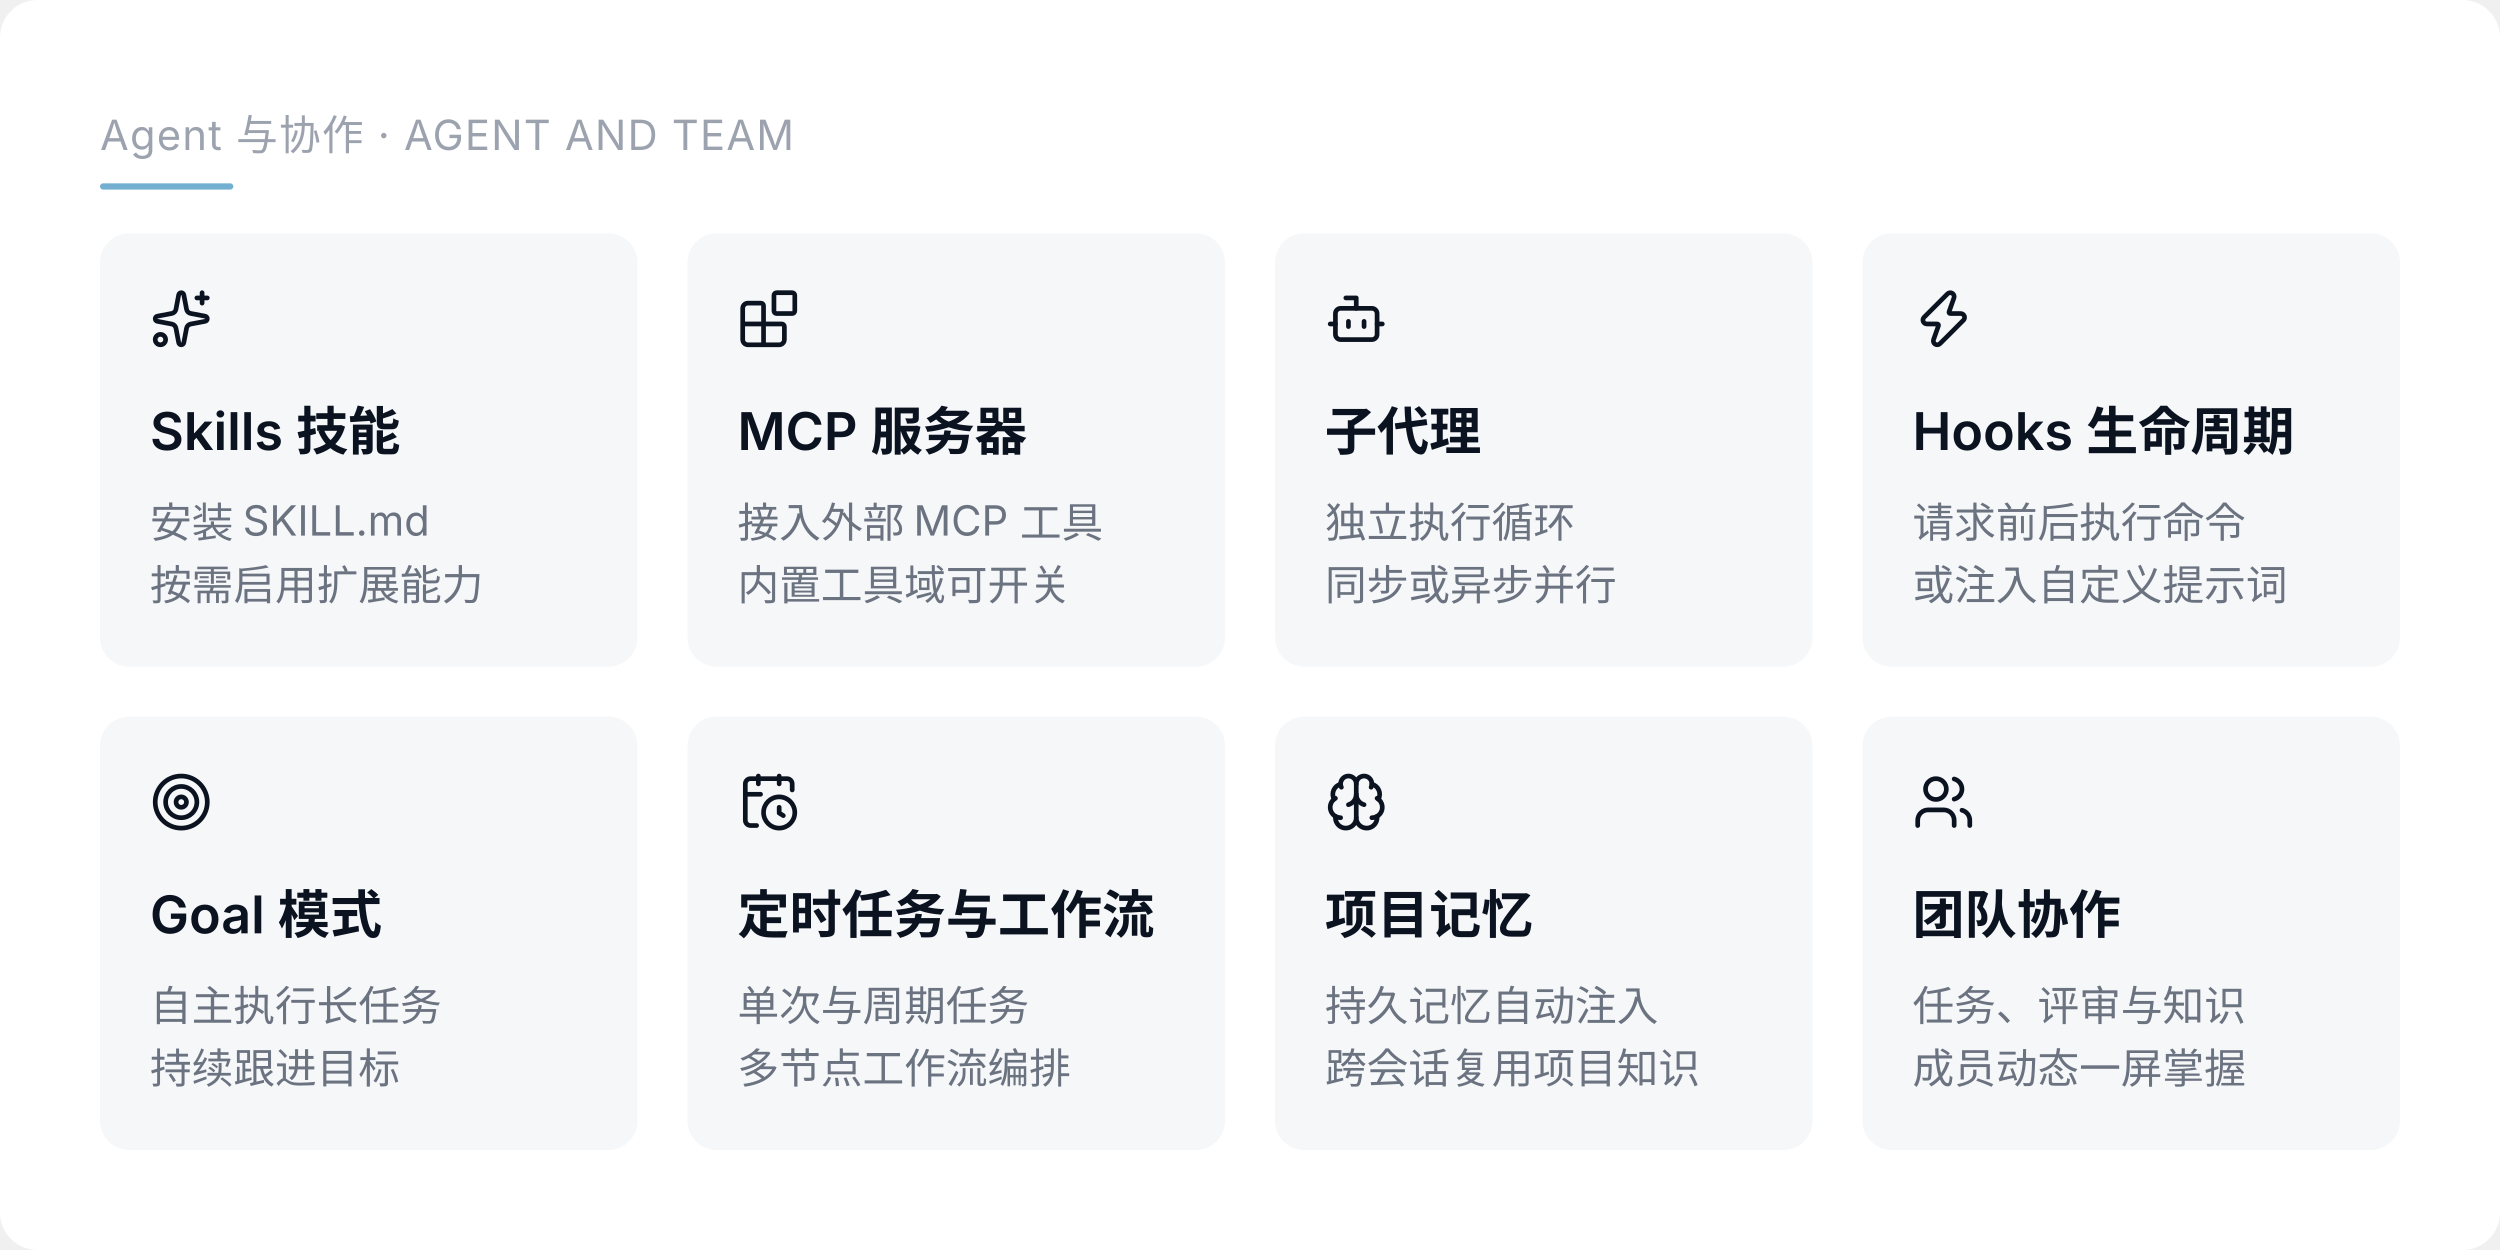
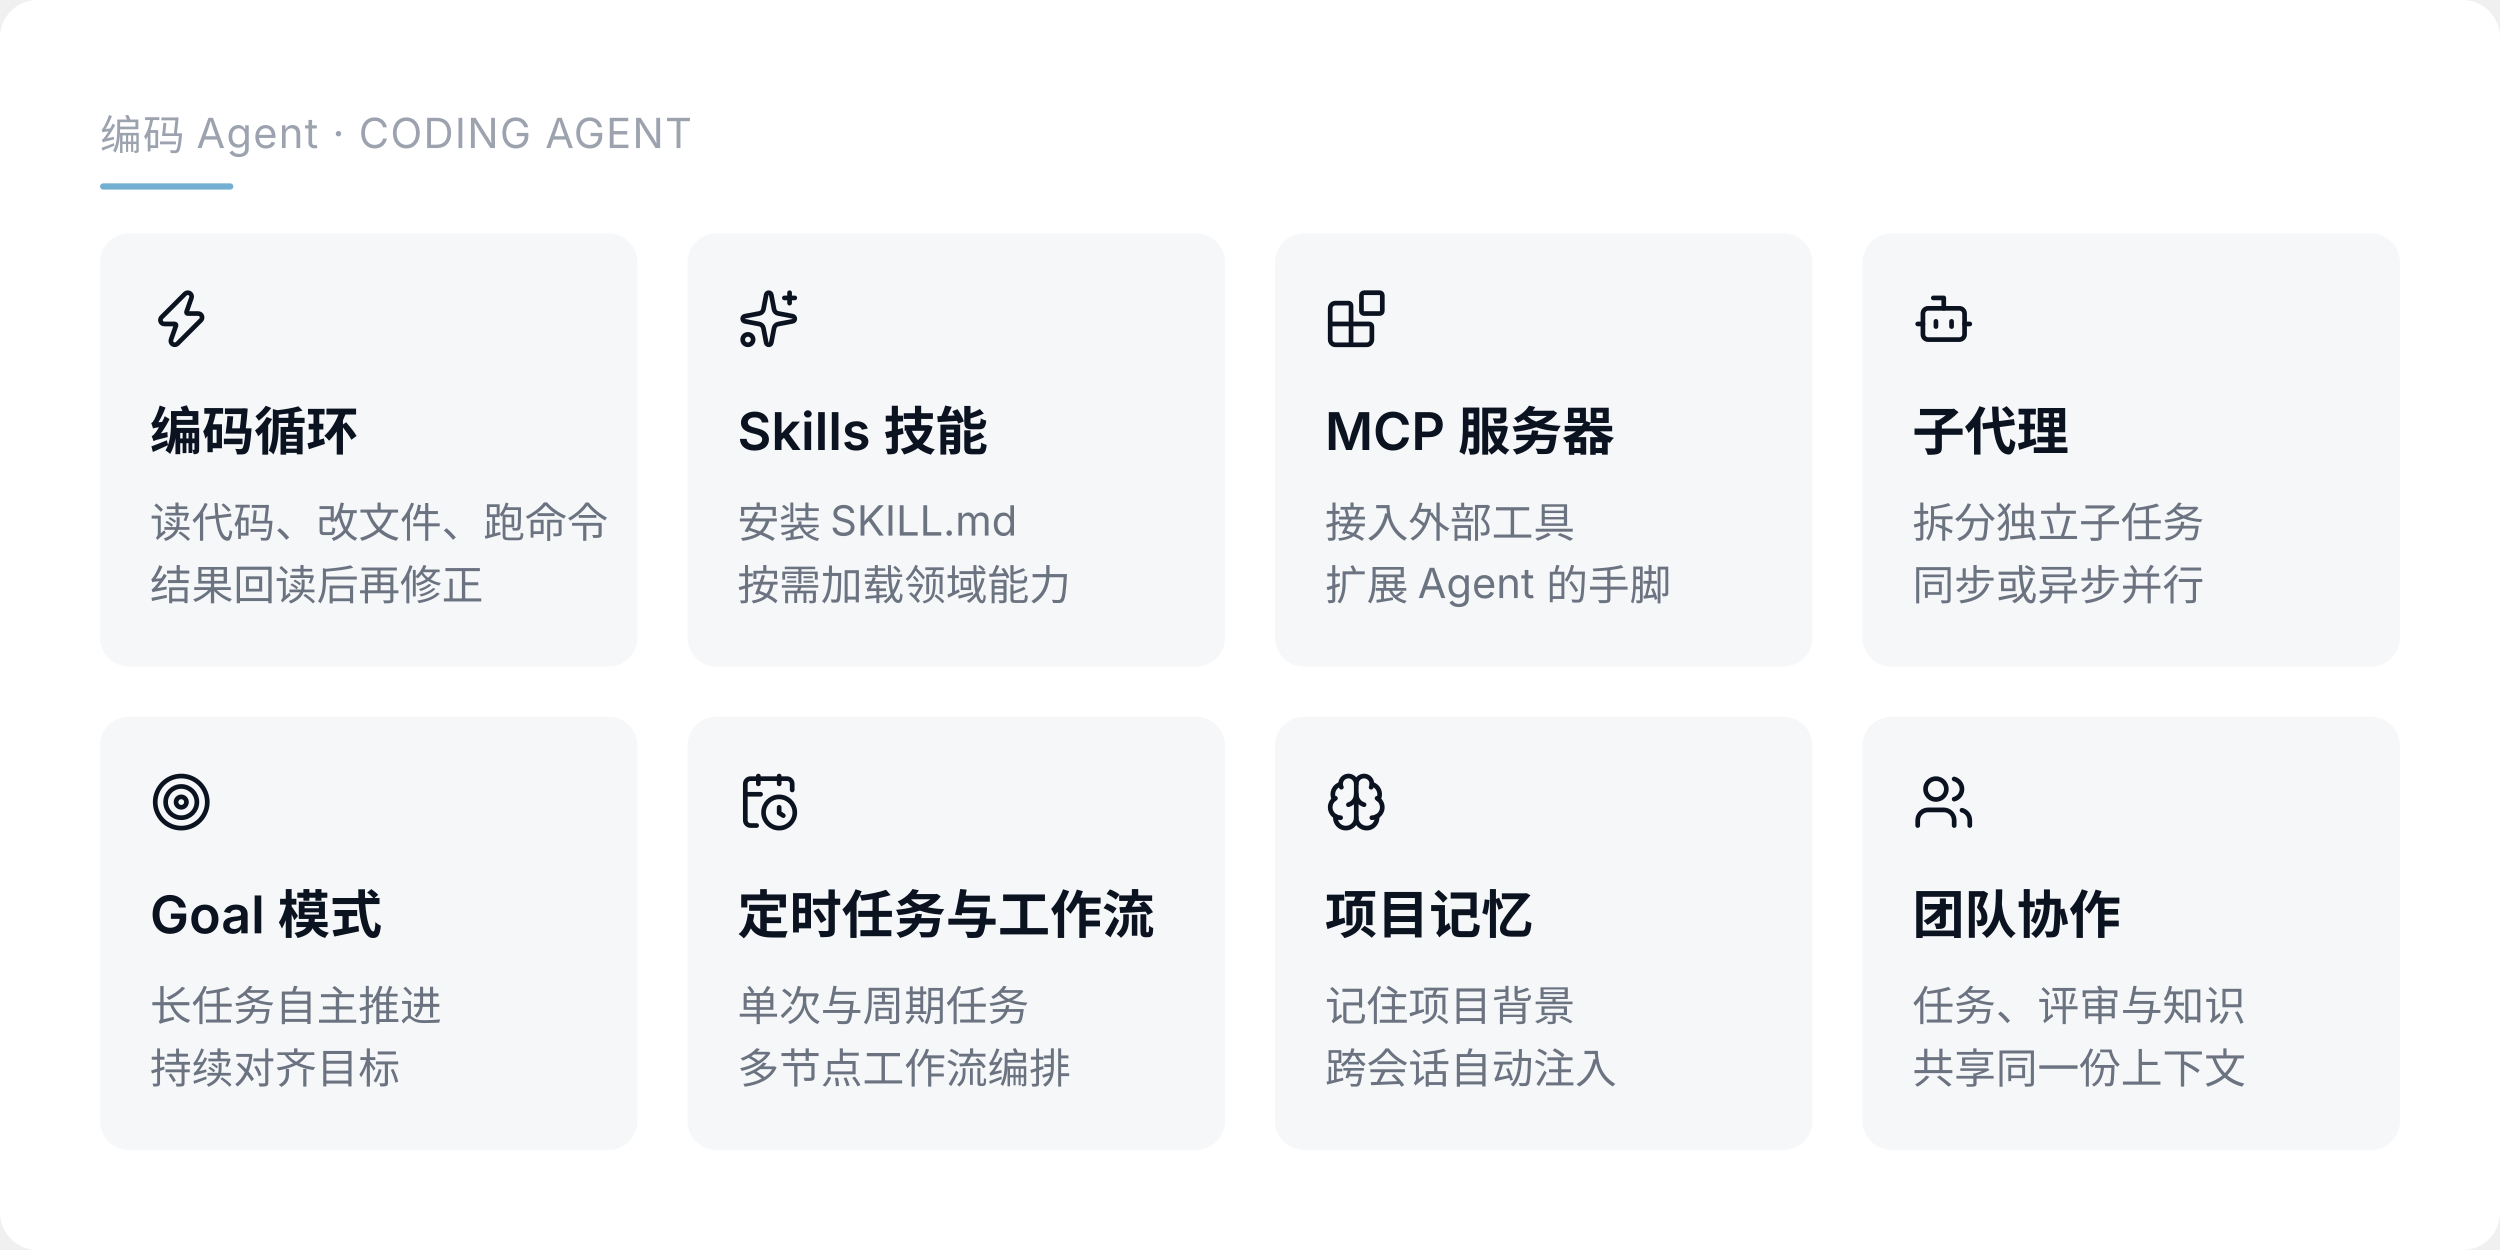
<svg xmlns="http://www.w3.org/2000/svg" width="1200" height="600" viewBox="0 0 1200 600" role="img" aria-labelledby="t d">
  <rect width="1200" height="600" rx="18" fill="#FFFFFF" />
-   <text x="48" y="72" font-family="-apple-system, BlinkMacSystemFont, 'Segoe UI', 'PingFang SC', 'Microsoft YaHei', sans-serif" font-size="20" letter-spacing="0.6" fill="#9CA3AF">Agent 与协作 · AGENT AND TEAM</text>
+   <text x="48" y="72" font-family="-apple-system, BlinkMacSystemFont, 'Segoe UI', 'PingFang SC', 'Microsoft YaHei', sans-serif" font-size="20" letter-spacing="0.6" fill="#9CA3AF">编码 Agent · CODING AGENT</text>
  <rect x="48" y="88" width="64" height="3" rx="1.5" fill="#73AFD1" />
  <rect x="48" y="112" width="258" height="208" rx="14" fill="#F5F7F9" />
  <g transform="translate(72.0 138) scale(1.25)" fill="none" stroke="#0B1220" stroke-width="1.8" stroke-linecap="round" stroke-linejoin="round">
+     <path d="M15.914 4a1.5 1.5 0 00-2.474-1.561l-9 9A1.5 1.5 0 005.5 14h4.002a.5.5 0 01.471.666L8.086 20a1.5 1.5 0 002.475 1.56l9-9A1.5 1.5 0 0018.5 10h-3.997a.5.5 0 01-.472-.667z" />
+   </g>
+   <text x="72" y="216" font-family="-apple-system, BlinkMacSystemFont, 'Segoe UI', 'PingFang SC', 'Microsoft YaHei', sans-serif" font-size="25" font-weight="600" fill="#0B1220">编码循环</text>
+   <text x="72" y="258" font-family="-apple-system, BlinkMacSystemFont, 'Segoe UI', 'PingFang SC', 'Microsoft YaHei', sans-serif" font-size="20" fill="#6B7280">读代码、改文件、跑命令</text>
+   <text x="72" y="288" font-family="-apple-system, BlinkMacSystemFont, 'Segoe UI', 'PingFang SC', 'Microsoft YaHei', sans-serif" font-size="20" fill="#6B7280">结果回读后再修正</text>
+   <rect x="330" y="112" width="258" height="208" rx="14" fill="#F5F7F9" />
+   <g transform="translate(354.0 138) scale(1.25)" fill="none" stroke="#0B1220" stroke-width="1.8" stroke-linecap="round" stroke-linejoin="round">
    <path d="M11.017 2.814a1 1 0 0 1 1.966 0l1.051 5.558a2 2 0 0 0 1.594 1.594l5.558 1.051a1 1 0 0 1 0 1.966l-5.558 1.051a2 2 0 0 0-1.594 1.594l-1.051 5.558a1 1 0 0 1-1.966 0l-1.051-5.558a2 2 0 0 0-1.594-1.594l-5.558-1.051a1 1 0 0 1 0-1.966l5.558-1.051a2 2 0 0 0 1.594-1.594z" />
    <path d="M20 2v4" />
    <path d="M22 4h-4" />
    <circle cx="4" cy="20" r="2" />
  </g>
-   <text x="72" y="216" font-family="-apple-system, BlinkMacSystemFont, 'Segoe UI', 'PingFang SC', 'Microsoft YaHei', sans-serif" font-size="25" font-weight="600" fill="#0B1220">Skills 技能</text>
-   <text x="72" y="258" font-family="-apple-system, BlinkMacSystemFont, 'Segoe UI', 'PingFang SC', 'Microsoft YaHei', sans-serif" font-size="20" fill="#6B7280">安装 SKILL.md</text>
-   <text x="72" y="288" font-family="-apple-system, BlinkMacSystemFont, 'Segoe UI', 'PingFang SC', 'Microsoft YaHei', sans-serif" font-size="20" fill="#6B7280">按需启用扩展能力</text>
-   <rect x="330" y="112" width="258" height="208" rx="14" fill="#F5F7F9" />
-   <g transform="translate(354.0 138) scale(1.25)" fill="none" stroke="#0B1220" stroke-width="1.8" stroke-linecap="round" stroke-linejoin="round">
+   <text x="354" y="216" font-family="-apple-system, BlinkMacSystemFont, 'Segoe UI', 'PingFang SC', 'Microsoft YaHei', sans-serif" font-size="25" font-weight="600" fill="#0B1220">Skills 技能</text>
+   <text x="354" y="258" font-family="-apple-system, BlinkMacSystemFont, 'Segoe UI', 'PingFang SC', 'Microsoft YaHei', sans-serif" font-size="20" fill="#6B7280">安装 SKILL.md</text>
+   <text x="354" y="288" font-family="-apple-system, BlinkMacSystemFont, 'Segoe UI', 'PingFang SC', 'Microsoft YaHei', sans-serif" font-size="20" fill="#6B7280">按需加载领域能力</text>
+   <rect x="612" y="112" width="258" height="208" rx="14" fill="#F5F7F9" />
+   <g transform="translate(636.0 138) scale(1.25)" fill="none" stroke="#0B1220" stroke-width="1.8" stroke-linecap="round" stroke-linejoin="round">
    <path d="M10 22V7a1 1 0 0 0-1-1H4a2 2 0 0 0-2 2v12a2 2 0 0 0 2 2h12a2 2 0 0 0 2-2v-5a1 1 0 0 0-1-1H2" />
    <rect x="14" y="2" width="8" height="8" rx="1" />
  </g>
-   <text x="354" y="216" font-family="-apple-system, BlinkMacSystemFont, 'Segoe UI', 'PingFang SC', 'Microsoft YaHei', sans-serif" font-size="25" font-weight="600" fill="#0B1220">MCP 服务器</text>
-   <text x="354" y="258" font-family="-apple-system, BlinkMacSystemFont, 'Segoe UI', 'PingFang SC', 'Microsoft YaHei', sans-serif" font-size="20" fill="#6B7280">接入外部 MCP 工具</text>
-   <text x="354" y="288" font-family="-apple-system, BlinkMacSystemFont, 'Segoe UI', 'PingFang SC', 'Microsoft YaHei', sans-serif" font-size="20" fill="#6B7280">内置工具域可开关</text>
-   <rect x="612" y="112" width="258" height="208" rx="14" fill="#F5F7F9" />
-   <g transform="translate(636.0 138) scale(1.25)" fill="none" stroke="#0B1220" stroke-width="1.8" stroke-linecap="round" stroke-linejoin="round">
+   <text x="636" y="216" font-family="-apple-system, BlinkMacSystemFont, 'Segoe UI', 'PingFang SC', 'Microsoft YaHei', sans-serif" font-size="25" font-weight="600" fill="#0B1220">MCP 服务器</text>
+   <text x="636" y="258" font-family="-apple-system, BlinkMacSystemFont, 'Segoe UI', 'PingFang SC', 'Microsoft YaHei', sans-serif" font-size="20" fill="#6B7280">接入外部工具</text>
+   <text x="636" y="288" font-family="-apple-system, BlinkMacSystemFont, 'Segoe UI', 'PingFang SC', 'Microsoft YaHei', sans-serif" font-size="20" fill="#6B7280">扩展 Agent 的手脚</text>
+   <rect x="894" y="112" width="258" height="208" rx="14" fill="#F5F7F9" />
+   <g transform="translate(918.0 138) scale(1.25)" fill="none" stroke="#0B1220" stroke-width="1.8" stroke-linecap="round" stroke-linejoin="round">
    <path d="M12 8V4H8" />
    <rect width="16" height="12" x="4" y="8" rx="2" />
    <path d="M2 14h2" />
    <path d="M20 14h2" />
    <path d="M15 13v2" />
    <path d="M9 13v2" />
  </g>
-   <text x="636" y="216" font-family="-apple-system, BlinkMacSystemFont, 'Segoe UI', 'PingFang SC', 'Microsoft YaHei', sans-serif" font-size="25" font-weight="600" fill="#0B1220">子代理</text>
-   <text x="636" y="258" font-family="-apple-system, BlinkMacSystemFont, 'Segoe UI', 'PingFang SC', 'Microsoft YaHei', sans-serif" font-size="20" fill="#6B7280">独立执行循环</text>
-   <text x="636" y="288" font-family="-apple-system, BlinkMacSystemFont, 'Segoe UI', 'PingFang SC', 'Microsoft YaHei', sans-serif" font-size="20" fill="#6B7280">同步或异步并行</text>
-   <rect x="894" y="112" width="258" height="208" rx="14" fill="#F5F7F9" />
-   <g transform="translate(918.0 138) scale(1.25)" fill="none" stroke="#0B1220" stroke-width="1.8" stroke-linecap="round" stroke-linejoin="round">
-     <path d="M15.914 4a1.5 1.5 0 00-2.474-1.561l-9 9A1.5 1.5 0 005.5 14h4.002a.5.5 0 01.471.666L8.086 20a1.5 1.5 0 002.475 1.56l9-9A1.5 1.5 0 0018.5 10h-3.997a.5.5 0 01-.472-.667z" />
-   </g>
-   <text x="918" y="216" font-family="-apple-system, BlinkMacSystemFont, 'Segoe UI', 'PingFang SC', 'Microsoft YaHei', sans-serif" font-size="25" font-weight="600" fill="#0B1220">Hooks 生命周期</text>
-   <text x="918" y="258" font-family="-apple-system, BlinkMacSystemFont, 'Segoe UI', 'PingFang SC', 'Microsoft YaHei', sans-serif" font-size="20" fill="#6B7280">请求前后执行命令</text>
-   <text x="918" y="288" font-family="-apple-system, BlinkMacSystemFont, 'Segoe UI', 'PingFang SC', 'Microsoft YaHei', sans-serif" font-size="20" fill="#6B7280">或注入自定义提示词</text>
+   <text x="918" y="216" font-family="-apple-system, BlinkMacSystemFont, 'Segoe UI', 'PingFang SC', 'Microsoft YaHei', sans-serif" font-size="25" font-weight="600" fill="#0B1220">子代理</text>
+   <text x="918" y="258" font-family="-apple-system, BlinkMacSystemFont, 'Segoe UI', 'PingFang SC', 'Microsoft YaHei', sans-serif" font-size="20" fill="#6B7280">拆分独立子任务</text>
+   <text x="918" y="288" font-family="-apple-system, BlinkMacSystemFont, 'Segoe UI', 'PingFang SC', 'Microsoft YaHei', sans-serif" font-size="20" fill="#6B7280">同步或异步并行</text>
  <rect x="48" y="344" width="258" height="208" rx="14" fill="#F5F7F9" />
  <g transform="translate(72.0 370) scale(1.25)" fill="none" stroke="#0B1220" stroke-width="1.8" stroke-linecap="round" stroke-linejoin="round">
    <circle cx="12" cy="12" r="10" />
    <circle cx="12" cy="12" r="6" />
    <circle cx="12" cy="12" r="2" />
  </g>
  <text x="72" y="448" font-family="-apple-system, BlinkMacSystemFont, 'Segoe UI', 'PingFang SC', 'Microsoft YaHei', sans-serif" font-size="25" font-weight="600" fill="#0B1220">Goal 模式</text>
-   <text x="72" y="490" font-family="-apple-system, BlinkMacSystemFont, 'Segoe UI', 'PingFang SC', 'Microsoft YaHei', sans-serif" font-size="20" fill="#6B7280">自主执行长任务</text>
-   <text x="72" y="520" font-family="-apple-system, BlinkMacSystemFont, 'Segoe UI', 'PingFang SC', 'Microsoft YaHei', sans-serif" font-size="20" fill="#6B7280">持续跟进目标</text>
+   <text x="72" y="490" font-family="-apple-system, BlinkMacSystemFont, 'Segoe UI', 'PingFang SC', 'Microsoft YaHei', sans-serif" font-size="20" fill="#6B7280">长任务自主推进</text>
+   <text x="72" y="520" font-family="-apple-system, BlinkMacSystemFont, 'Segoe UI', 'PingFang SC', 'Microsoft YaHei', sans-serif" font-size="20" fill="#6B7280">持续对齐目标</text>
  <rect x="330" y="344" width="258" height="208" rx="14" fill="#F5F7F9" />
  <g transform="translate(354.0 370) scale(1.25)" fill="none" stroke="#0B1220" stroke-width="1.8" stroke-linecap="round" stroke-linejoin="round">
    <path d="M16 14v2.2l1.6 1" />
    <path d="M16 2v3" />
    <path d="M21 7.338V5a2 2 0 00-2-2H5a2 2 0 00-2 2v14a2 2 0 002 2h2.338" />
    <path d="M3 9h5.859" />
    <path d="M8 2v3" />
    <circle cx="16" cy="16" r="6" />
  </g>
  <text x="354" y="448" font-family="-apple-system, BlinkMacSystemFont, 'Segoe UI', 'PingFang SC', 'Microsoft YaHei', sans-serif" font-size="25" font-weight="600" fill="#0B1220">定时任务与工作流</text>
  <text x="354" y="490" font-family="-apple-system, BlinkMacSystemFont, 'Segoe UI', 'PingFang SC', 'Microsoft YaHei', sans-serif" font-size="20" fill="#6B7280">单次与周期任务</text>
  <text x="354" y="520" font-family="-apple-system, BlinkMacSystemFont, 'Segoe UI', 'PingFang SC', 'Microsoft YaHei', sans-serif" font-size="20" fill="#6B7280">多节点工作流编排</text>
  <rect x="612" y="344" width="258" height="208" rx="14" fill="#F5F7F9" />
  <g transform="translate(636.0 370) scale(1.25)" fill="none" stroke="#0B1220" stroke-width="1.8" stroke-linecap="round" stroke-linejoin="round">
    <path d="M12 18V5" />
    <path d="M15 13a4.17 4.17 0 01-3-4 4.17 4.17 0 01-3 4" />
    <path d="M17.707 6.294A3 3 0 1012 5a3 3 0 10-5.707 1.294" />
    <path d="M17.996 5.125a4 4 0 012.526 5.77" />
    <path d="M18 18a4 4 0 002-7.465" />
    <path d="M19.967 17.482a4 4 0 11-7.967.517 4 4 0 11-7.967-.517" />
    <path d="M6 18a4 4 0 01-2-7.465" />
    <path d="M6.004 5.125a4 4 0 00-2.526 5.77" />
  </g>
  <text x="636" y="448" font-family="-apple-system, BlinkMacSystemFont, 'Segoe UI', 'PingFang SC', 'Microsoft YaHei', sans-serif" font-size="25" font-weight="600" fill="#0B1220">项目记忆</text>
-   <text x="636" y="490" font-family="-apple-system, BlinkMacSystemFont, 'Segoe UI', 'PingFang SC', 'Microsoft YaHei', sans-serif" font-size="20" fill="#6B7280">持久记忆自动注入</text>
-   <text x="636" y="520" font-family="-apple-system, BlinkMacSystemFont, 'Segoe UI', 'PingFang SC', 'Microsoft YaHei', sans-serif" font-size="20" fill="#6B7280">跨会话复用项目知识</text>
+   <text x="636" y="490" font-family="-apple-system, BlinkMacSystemFont, 'Segoe UI', 'PingFang SC', 'Microsoft YaHei', sans-serif" font-size="20" fill="#6B7280">记住项目背景</text>
+   <text x="636" y="520" font-family="-apple-system, BlinkMacSystemFont, 'Segoe UI', 'PingFang SC', 'Microsoft YaHei', sans-serif" font-size="20" fill="#6B7280">跨会话自动注入</text>
  <rect x="894" y="344" width="258" height="208" rx="14" fill="#F5F7F9" />
  <g transform="translate(918.0 370) scale(1.25)" fill="none" stroke="#0B1220" stroke-width="1.8" stroke-linecap="round" stroke-linejoin="round">
    <path d="M16 21v-2a4 4 0 0 0-4-4H6a4 4 0 0 0-4 4v2" />
    <path d="M16 3.128a4 4 0 0 1 0 7.744" />
    <path d="M22 21v-2a4 4 0 0 0-3-3.87" />
    <circle cx="9" cy="7" r="4" />
  </g>
  <text x="918" y="448" font-family="-apple-system, BlinkMacSystemFont, 'Segoe UI', 'PingFang SC', 'Microsoft YaHei', sans-serif" font-size="25" font-weight="600" fill="#0B1220">团队协作</text>
  <text x="918" y="490" font-family="-apple-system, BlinkMacSystemFont, 'Segoe UI', 'PingFang SC', 'Microsoft YaHei', sans-serif" font-size="20" fill="#6B7280">任务、评审与知识</text>
-   <text x="918" y="520" font-family="-apple-system, BlinkMacSystemFont, 'Segoe UI', 'PingFang SC', 'Microsoft YaHei', sans-serif" font-size="20" fill="#6B7280">成员动态一屏掌握</text>
+   <text x="918" y="520" font-family="-apple-system, BlinkMacSystemFont, 'Segoe UI', 'PingFang SC', 'Microsoft YaHei', sans-serif" font-size="20" fill="#6B7280">共享同一份上下文</text>
</svg>
